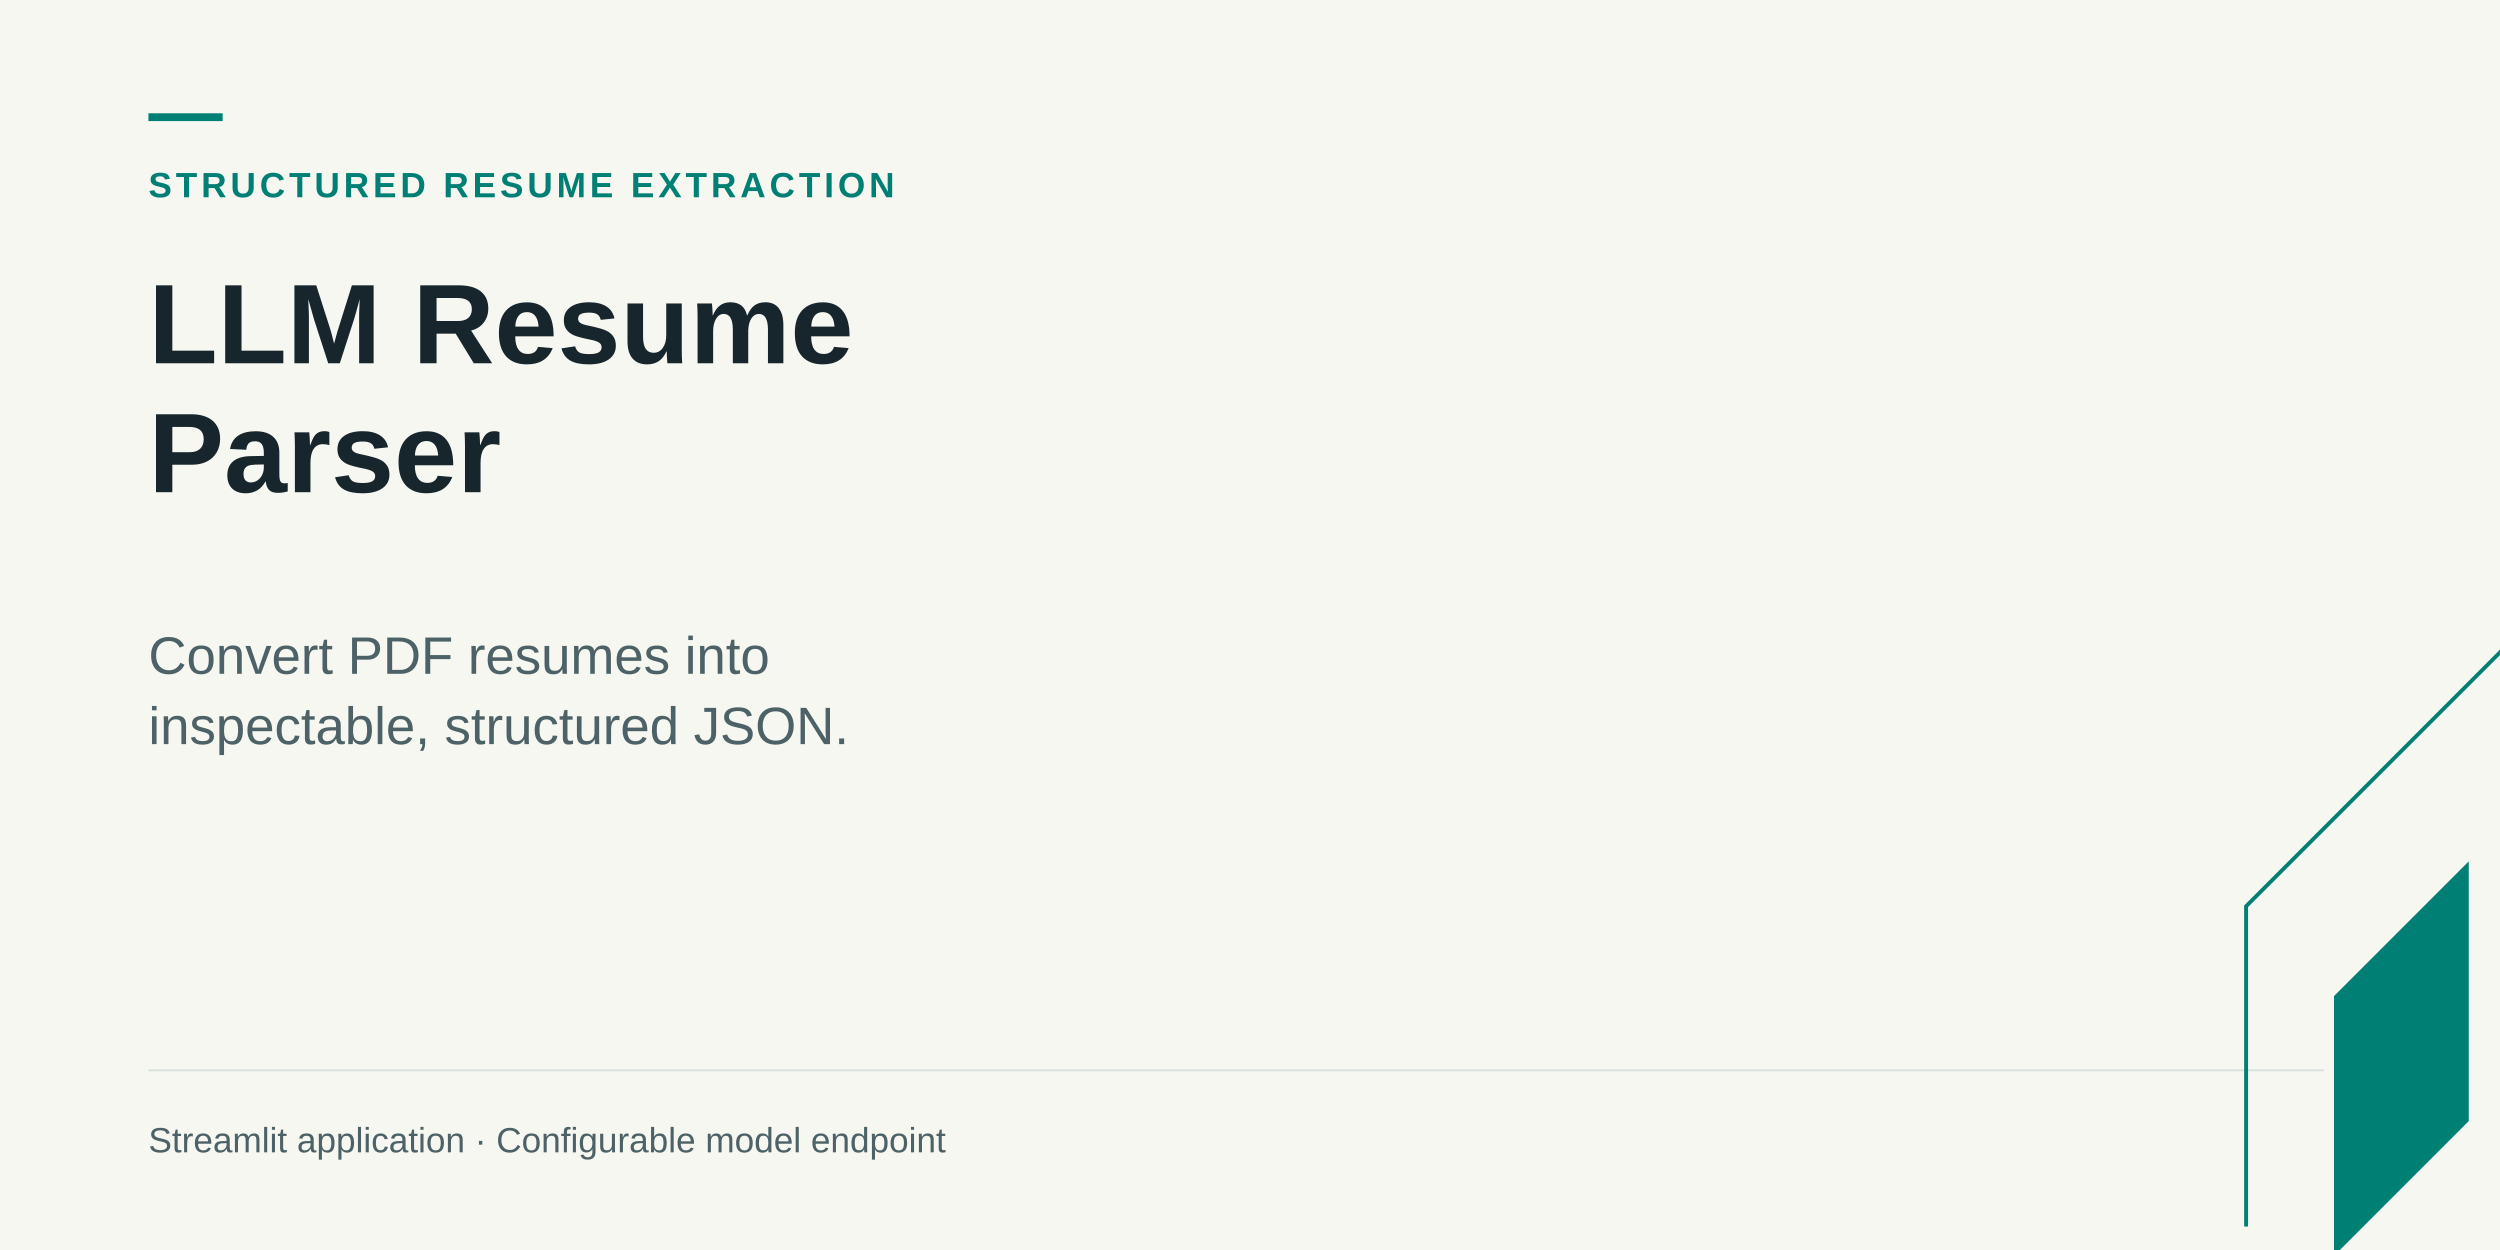
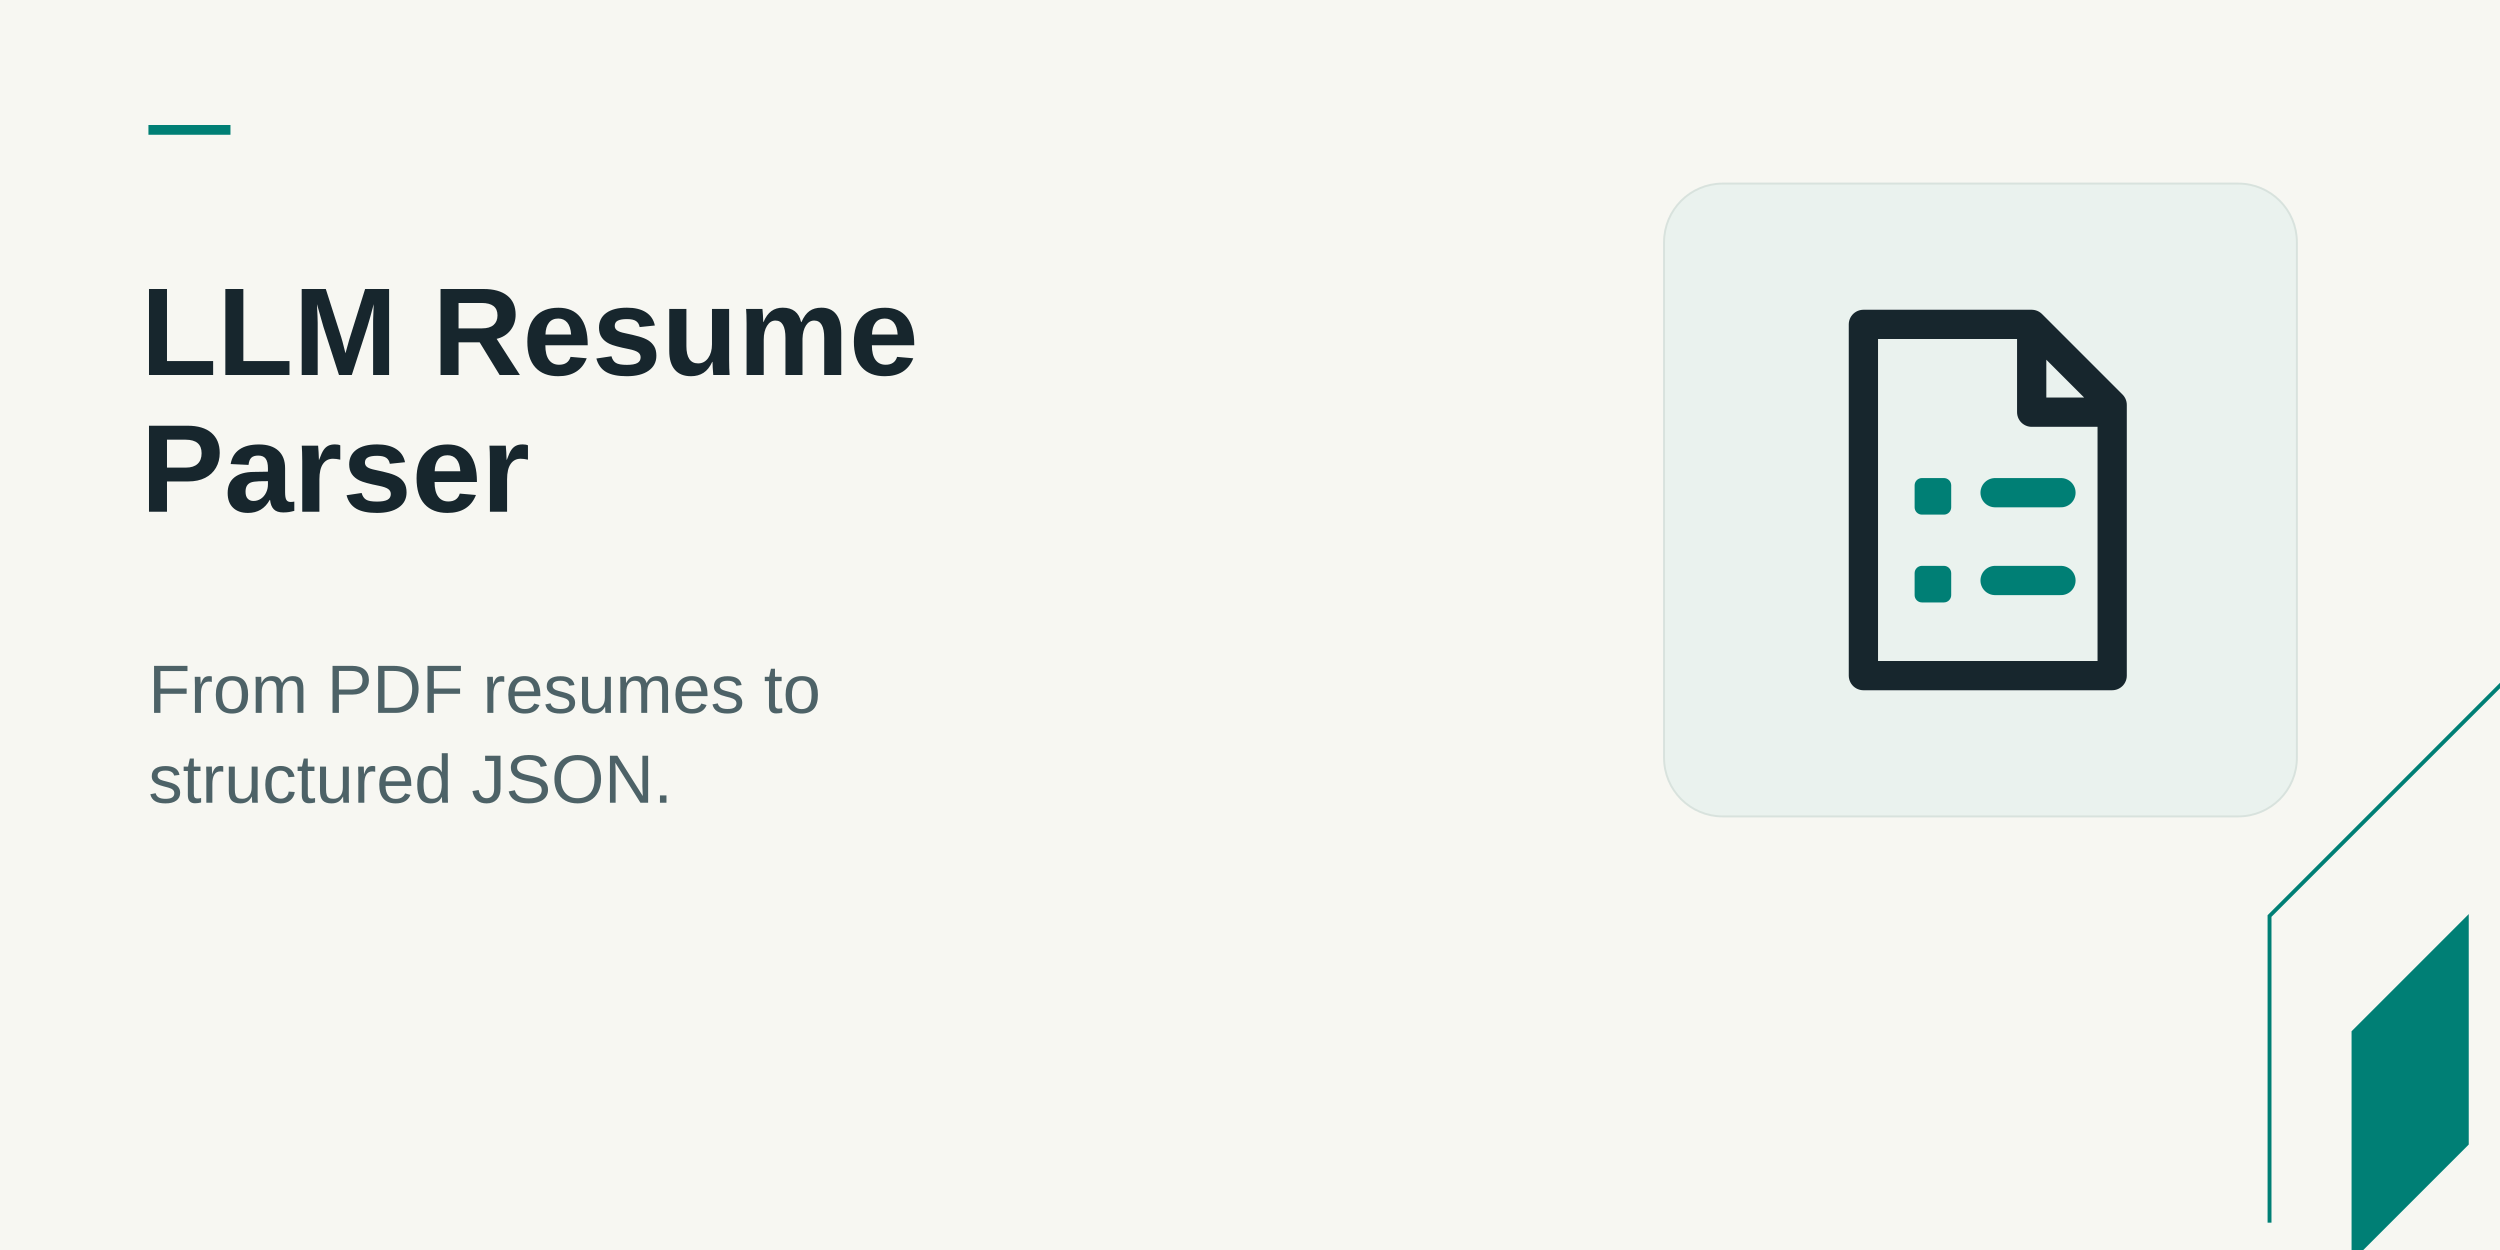
<svg xmlns="http://www.w3.org/2000/svg" width="1280" height="640" viewBox="0 0 1280 640" role="img">
  <rect width="1280" height="640" fill="#F7F7F2" />
  <g font-family="Segoe UI, Arial, sans-serif">
-     <rect x="76" y="58" width="38" height="4" fill="#007F75" />
-     <text x="76" y="101" font-size="18" font-weight="600" fill="#007F75" letter-spacing="2">STRUCTURED RESUME EXTRACTION</text>
-     <text x="76" y="186" font-size="58" font-weight="700" fill="#17262D">LLM Resume</text>
-     <text x="76" y="252" font-size="58" font-weight="700" fill="#17262D">Parser</text>
-     <text x="76" y="345" font-size="27" font-weight="400" fill="#4D6267">Convert PDF resumes into</text>
-     <text x="76" y="381" font-size="27" font-weight="400" fill="#4D6267">inspectable, structured JSON.</text>
-     <line x1="76" y1="548" x2="1190" y2="548" stroke="#D8E2DD" />
-     <text x="76" y="590" font-size="18" font-weight="400" fill="#4D6267">Streamlit application · Configurable model endpoint</text>
-     <path d="M 1195 510 L 1264 441 L 1264 574 L 1195 643 Z" fill="#007F75" />
-     <path d="M 1150 628 L 1150 464 L 1290 324" fill="none" stroke="#007F75" stroke-width="2" />
+     <rect x="76" y="64" width="42" height="5" fill="#007F75" />
+     <text x="72" y="192" font-size="64" font-weight="700" fill="#17262D">LLM Resume</text>
+     <text x="72" y="262" font-size="64" font-weight="700" fill="#17262D">Parser</text>
+     <text x="76" y="365" font-size="35" font-weight="400" fill="#4D6267">From PDF resumes to</text>
+     <text x="76" y="411" font-size="35" font-weight="400" fill="#4D6267">structured JSON.</text>
+     <rect x="852" y="94" width="324" height="324" rx="30" fill="#EAF2EE" stroke="#D8E2DD" />
+     <svg x="894.12" y="136.12" width="239.76" height="239.76" viewBox="0 0 64 64">
+       <path d="M16 8h23l11 11v37H16Z M39 8v12h11" fill="none" stroke="#17262D" stroke-width="4" stroke-linecap="round" stroke-linejoin="round" />
+       <rect x="23" y="29" width="5" height="5" rx="1" fill="#007F75" />
+       <rect x="23" y="41" width="5" height="5" rx="1" fill="#007F75" />
+       <path d="M34 31h9M34 43h9" fill="none" stroke="#007F75" stroke-width="4" stroke-linecap="round" stroke-linejoin="round" />
+     </svg>
+     <path d="M1204 528l60-60v118l-60 60Z" fill="#007F75" />
+     <path d="M1162 626v-157l134-134" fill="none" stroke="#007F75" stroke-width="2" />
  </g>
</svg>
